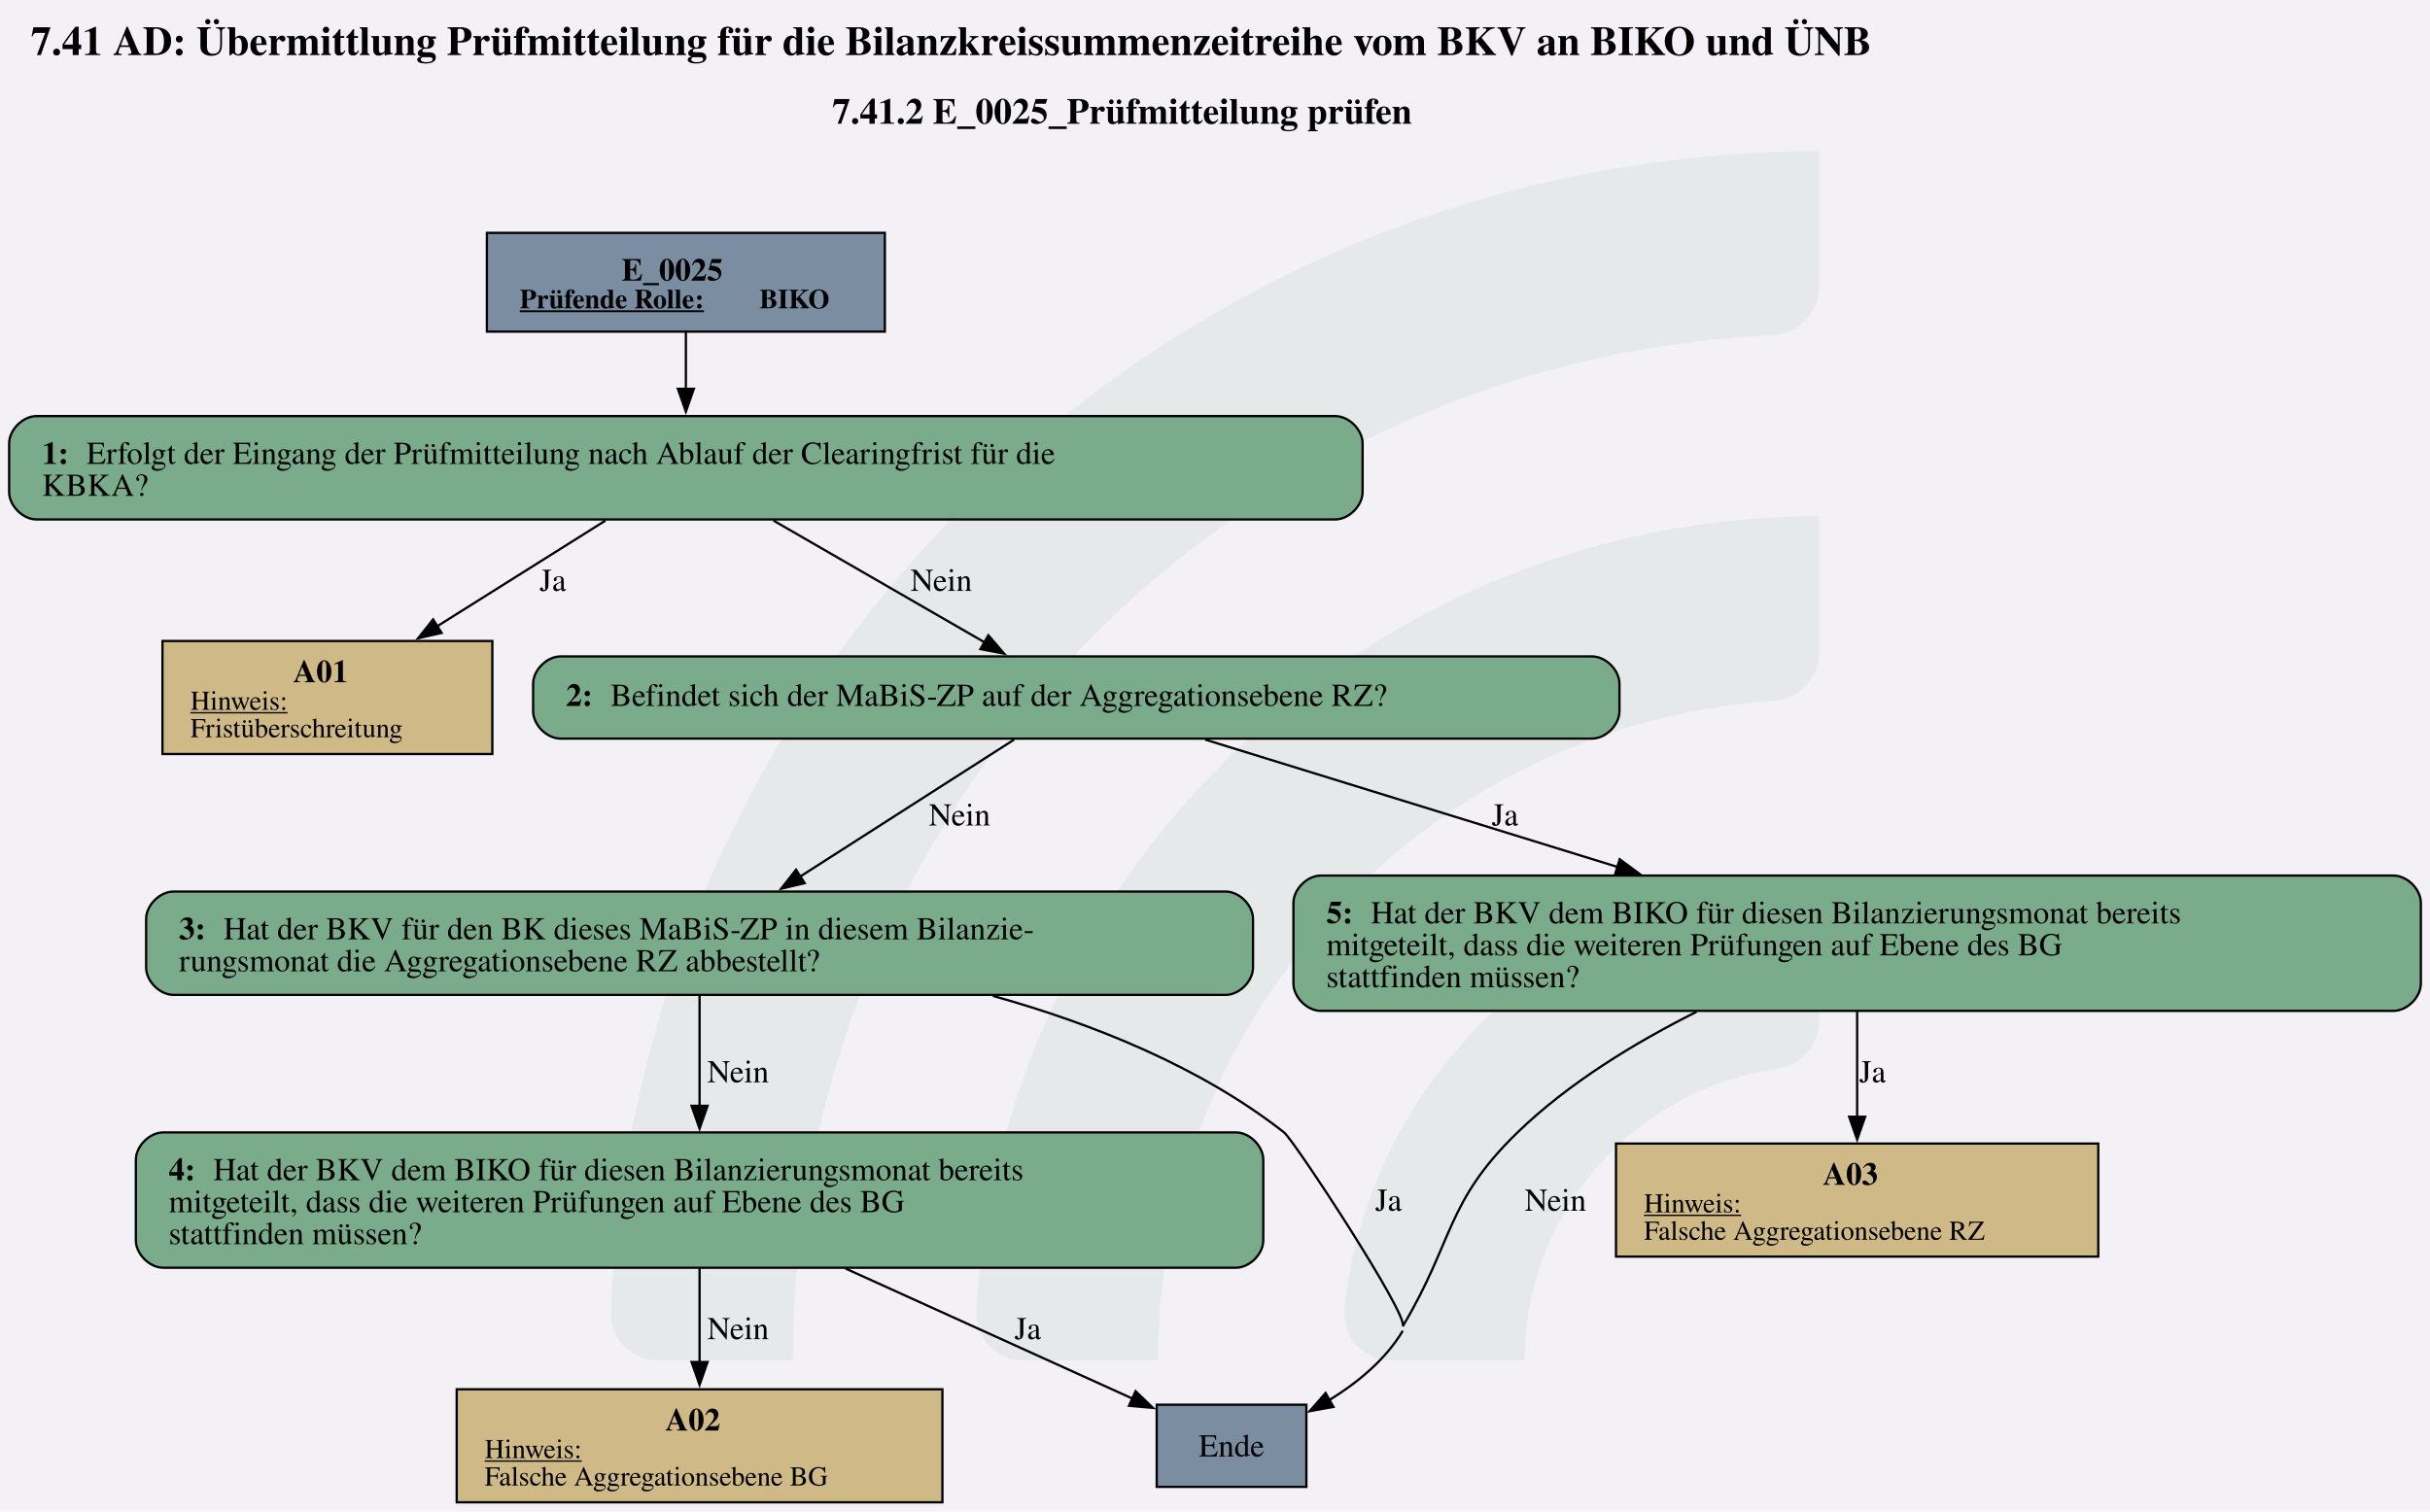
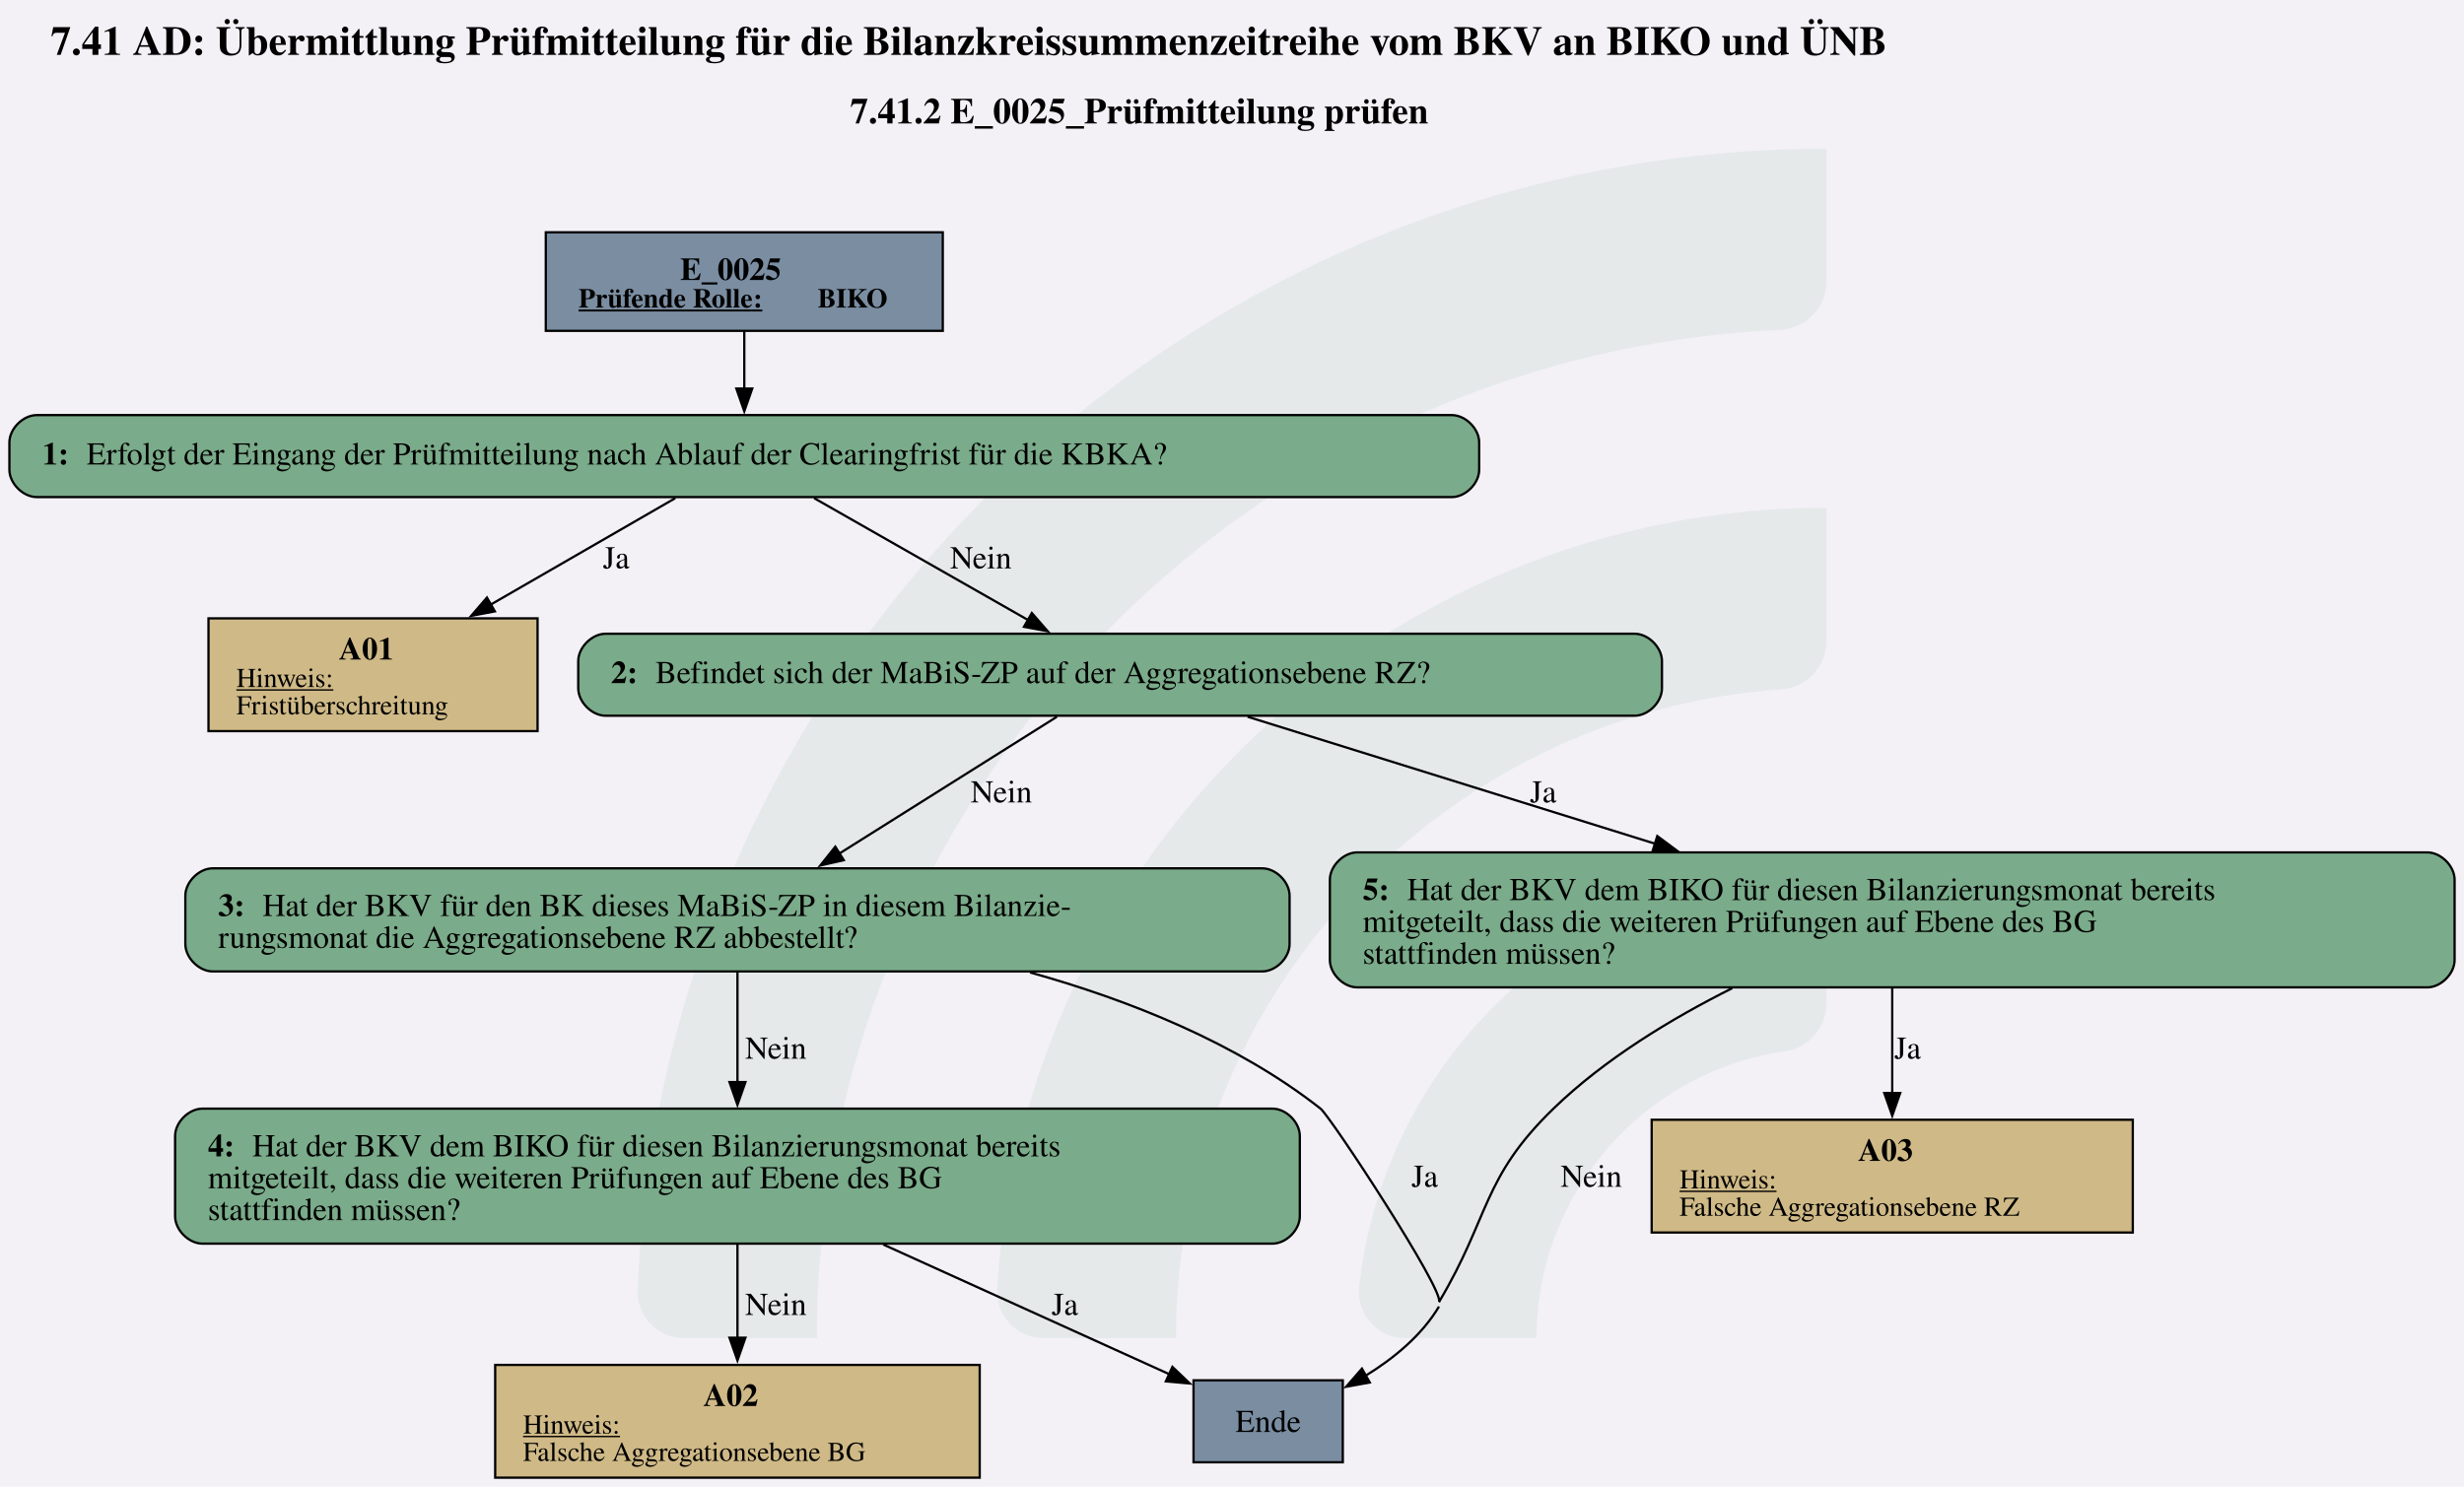
- <svg xmlns="http://www.w3.org/2000/svg" version="1.1" width="1418.667px" viewBox="0 0 1418.667 882.667" height="882.667px">
+ <svg xmlns="http://www.w3.org/2000/svg" version="1.1" width="1442.667px" viewBox="0 0 1442.667 870.667" height="870.667px">
  <g>
-     <svg version="1.1" width="1418.667px" viewBox="0 0 1418.667 882.667" height="882.667px">
-       <polygon fill="#f3f1f6" points="0,0 1418.667,0 1418.667,882.667 0,882.667" />
+     <svg version="1.1" width="1442.667px" viewBox="0 0 1442.667 870.667" height="870.667px">
+       <polygon fill="#f3f1f6" points="0,0 1442.667,0 1442.667,870.667 0,870.667" />
      <g>
-         <g transform="translate(356.5286, 88.26667) scale(1 1) translate(0, 0) scale(3.991962 3.991962) ">
+         <g transform="translate(373.325, 87.06667) scale(1 1) translate(0, 0) scale(3.937691 3.937691) ">
          <defs id="defs2">
            <clipPath clipPathUnits="userSpaceOnUse" id="clipPath23">
              <path d="M 0,568.156 H 579.236 V 0 H 0 Z" id="path21" />
            </clipPath>
          </defs>
          <g id="layer1" transform="translate(-16.54194,-55.30527)">
            <g id="g19" clip-path="url(#clipPath23)" transform="matrix(0.3527778,0,0,-0.3527778,0.01017023,243.7368)" style="opacity:0.2">
              <g id="g25" transform="translate(122.444,32.7195)">
                <path d="m 0,0 h -56.104 c -11,0 -19.898,9.123 -19.463,20.115 10.594,267.191 231.277,481.302 501.029,481.302 v -56.02 c 0,-10.98 -8.688,-19.892 -19.658,-20.393 C 180.29,414.697 0,228.005 0,0" style="fill:#6ead83;fill-opacity:0.5;fill-rule:nonzero;stroke:none" id="path27" />
              </g>
              <g id="g29" transform="translate(273.7828,32.7195)">
                <path d="m 0,0 h -55.926 c -11.228,0 -20.091,9.482 -19.435,20.69 10.744,183.439 163.389,329.388 349.485,329.388 v -56.263 c 0,-10.709 -8.273,-19.617 -18.957,-20.35 C 112.819,263.696 0,144.774 0,0" style="fill:#6ead83;fill-opacity:0.5;fill-rule:nonzero;stroke:none" id="path31" />
              </g>
              <g id="g33" transform="translate(425.7667,32.7195)">
                <path d="m 0,0 h -55.445 c -11.653,0 -20.604,10.17 -19.334,21.753 10.866,99.032 95.031,176.341 196.919,176.341 v -57.011 c 0,-10.046 -7.283,-18.755 -17.229,-20.165 C 45.688,112.522 0,61.497 0,0" style="fill:#6ead83;fill-opacity:0.5;fill-rule:nonzero;stroke:none" id="path35" />
              </g>
            </g>
          </g>
        </g>
-         <svg width="1064pt" height="662pt" viewBox="0.00 0.00 1064.30 662.16">
-           <g id="graph0" class="graph" transform="scale(1 1) rotate(0) translate(4 658.16)">
-             <text text-anchor="start" x="9.53" y="-634.06" font-family="Times,serif" font-weight="bold" font-size="18.00">7.41 AD: Übermittlung Prüfmitteilung für die Bilanzkreissummenzeitreihe vom BKV an BIKO und ÜNB</text>
-             <text text-anchor="start" x="360.53" y="-603.96" font-family="Times,serif" font-weight="bold" font-size="16.00">7.41.2 E_0025_Prüfmitteilung prüfen</text>
+         <svg width="1082pt" height="653pt" viewBox="0.00 0.00 1081.55 652.88">
+           <g id="graph0" class="graph" transform="scale(1 1) rotate(0) translate(4 648.88)">
+             <text text-anchor="start" x="18.15" y="-624.78" font-family="Times,serif" font-weight="bold" font-size="18.00">7.41 AD: Übermittlung Prüfmitteilung für die Bilanzkreissummenzeitreihe vom BKV an BIKO und ÜNB</text>
+             <text text-anchor="start" x="369.15" y="-594.68" font-family="Times,serif" font-weight="bold" font-size="16.00">7.41.2 E_0025_Prüfmitteilung prüfen</text>
            <g id="node1" class="node">
-               <polygon fill="#7a8da1" stroke="black" points="383.55,-556.16 209.25,-556.16 209.25,-512.88 383.55,-512.88 383.55,-556.16" />
-               <text text-anchor="start" x="268.27" y="-535.22" font-family="Times,serif" font-weight="bold" font-size="14.00">E_0025</text>
-               <text text-anchor="start" x="223.65" y="-523.12" font-family="Times,serif" font-weight="bold" text-decoration="underline" font-size="12.00">Prüfende Rolle:</text>
-               <text text-anchor="start" x="328.65" y="-523.12" font-family="Times,serif" font-weight="bold" font-size="12.00"> BIKO</text>
+               <polygon fill="#7a8da1" stroke="black" points="409.8,-546.88 235.5,-546.88 235.5,-503.6 409.8,-503.6 409.8,-546.88" />
+               <text text-anchor="start" x="294.52" y="-525.94" font-family="Times,serif" font-weight="bold" font-size="14.00">E_0025</text>
+               <text text-anchor="start" x="249.9" y="-513.84" font-family="Times,serif" font-weight="bold" text-decoration="underline" font-size="12.00">Prüfende Rolle:</text>
+               <text text-anchor="start" x="354.9" y="-513.84" font-family="Times,serif" font-weight="bold" font-size="12.00"> BIKO</text>
            </g>
            <g id="node2" class="node">
-               <path fill="#7aab8a" stroke="black" d="M580.8,-475.88C580.8,-475.88 12,-475.88 12,-475.88 6,-475.88 0,-469.88 0,-463.88 0,-463.88 0,-442.6 0,-442.6 0,-436.6 6,-430.6 12,-430.6 12,-430.6 580.8,-430.6 580.8,-430.6 586.8,-430.6 592.8,-436.6 592.8,-442.6 592.8,-442.6 592.8,-463.88 592.8,-463.88 592.8,-469.88 586.8,-475.88 580.8,-475.88" />
-               <text text-anchor="start" x="14.4" y="-454.94" font-family="Times,serif" font-weight="bold" font-size="14.00">1: </text>
-               <text text-anchor="start" x="33.9" y="-454.94" font-family="Times,serif" font-size="14.00">Erfolgt der Eingang der Prüfmitteilung nach Ablauf der Clearingfrist für die</text>
-               <text text-anchor="start" x="14.4" y="-440.94" font-family="Times,serif" font-size="14.00">KBKA?</text>
+               <path fill="#7aab8a" stroke="black" d="M633.3,-466.6C633.3,-466.6 12,-466.6 12,-466.6 6,-466.6 0,-460.6 0,-454.6 0,-454.6 0,-442.6 0,-442.6 0,-436.6 6,-430.6 12,-430.6 12,-430.6 633.3,-430.6 633.3,-430.6 639.3,-430.6 645.3,-436.6 645.3,-442.6 645.3,-442.6 645.3,-454.6 645.3,-454.6 645.3,-460.6 639.3,-466.6 633.3,-466.6" />
+               <text text-anchor="start" x="14.4" y="-444.92" font-family="Times,serif" font-weight="bold" font-size="14.00">1: </text>
+               <text text-anchor="start" x="33.9" y="-444.92" font-family="Times,serif" font-size="14.00">Erfolgt der Eingang der Prüfmitteilung nach Ablauf der Clearingfrist für die KBKA?</text>
            </g>
            <g id="edge1" class="edge">
-               <path fill="none" stroke="black" d="M296.4,-512.69C296.4,-504.99 296.4,-496.07 296.4,-487.54" />
-               <polygon fill="black" stroke="black" points="299.9,-487.83 296.4,-477.83 292.9,-487.83 299.9,-487.83" />
+               <path fill="none" stroke="black" d="M322.65,-503.45C322.65,-495.59 322.65,-486.51 322.65,-478.07" />
+               <polygon fill="black" stroke="black" points="326.15,-478.27 322.65,-468.27 319.15,-478.27 326.15,-478.27" />
            </g>
            <g id="node3" class="node">
-               <polygon fill="#cfb986" stroke="black" points="211.64,-377.35 67.16,-377.35 67.16,-327.83 211.64,-327.83 211.64,-377.35" />
-               <text text-anchor="start" x="124.4" y="-359.29" font-family="Times,serif" font-weight="bold" font-size="14.00">A01</text>
-               <text text-anchor="start" x="79.4" y="-347.19" font-family="Times,serif" text-decoration="underline" font-size="12.00">Hinweis:</text>
-               <text text-anchor="start" x="79.4" y="-335.19" font-family="Times,serif" font-size="12.00">Fristüberschreitung</text>
+               <polygon fill="#cfb986" stroke="black" points="231.89,-377.35 87.41,-377.35 87.41,-327.83 231.89,-327.83 231.89,-377.35" />
+               <text text-anchor="start" x="144.65" y="-359.29" font-family="Times,serif" font-weight="bold" font-size="14.00">A01</text>
+               <text text-anchor="start" x="99.65" y="-347.19" font-family="Times,serif" text-decoration="underline" font-size="12.00">Hinweis:</text>
+               <text text-anchor="start" x="99.65" y="-335.19" font-family="Times,serif" font-size="12.00">Fristüberschreitung</text>
            </g>
            <g id="edge2" class="edge">
-               <path fill="none" stroke="black" d="M261.17,-430.1C239.39,-416.42 211.16,-398.68 187.37,-383.73" />
-               <polygon fill="black" stroke="black" points="189.43,-380.89 179.1,-378.53 185.7,-386.82 189.43,-380.89" />
-               <text text-anchor="middle" x="238.15" y="-399.3" font-family="Times,serif" font-size="14.00">Ja</text>
+               <path fill="none" stroke="black" d="M292.37,-430.14C269.68,-417.05 238.07,-398.82 211.39,-383.43" />
+               <polygon fill="black" stroke="black" points="213.16,-380.41 202.75,-378.45 209.66,-386.48 213.16,-380.41" />
+               <text text-anchor="middle" x="266.4" y="-399.3" font-family="Times,serif" font-size="14.00">Ja</text>
            </g>
            <g id="node4" class="node">
-               <path fill="#7aab8a" stroke="black" d="M693.3,-370.59C693.3,-370.59 241.5,-370.59 241.5,-370.59 235.5,-370.59 229.5,-364.59 229.5,-358.59 229.5,-358.59 229.5,-346.59 229.5,-346.59 229.5,-340.59 235.5,-334.59 241.5,-334.59 241.5,-334.59 693.3,-334.59 693.3,-334.59 699.3,-334.59 705.3,-340.59 705.3,-346.59 705.3,-346.59 705.3,-358.59 705.3,-358.59 705.3,-364.59 699.3,-370.59 693.3,-370.59" />
-               <text text-anchor="start" x="243.9" y="-348.91" font-family="Times,serif" font-weight="bold" font-size="14.00">2: </text>
-               <text text-anchor="start" x="263.4" y="-348.91" font-family="Times,serif" font-size="14.00">Befindet sich der MaBiS-ZP auf der Aggregationsebene RZ?</text>
+               <path fill="#7aab8a" stroke="black" d="M713.55,-370.59C713.55,-370.59 261.75,-370.59 261.75,-370.59 255.75,-370.59 249.75,-364.59 249.75,-358.59 249.75,-358.59 249.75,-346.59 249.75,-346.59 249.75,-340.59 255.75,-334.59 261.75,-334.59 261.75,-334.59 713.55,-334.59 713.55,-334.59 719.55,-334.59 725.55,-340.59 725.55,-346.59 725.55,-346.59 725.55,-358.59 725.55,-358.59 725.55,-364.59 719.55,-370.59 713.55,-370.59" />
+               <text text-anchor="start" x="264.15" y="-348.91" font-family="Times,serif" font-weight="bold" font-size="14.00">2: </text>
+               <text text-anchor="start" x="283.65" y="-348.91" font-family="Times,serif" font-size="14.00">Befindet sich der MaBiS-ZP auf der Aggregationsebene RZ?</text>
            </g>
            <g id="edge3" class="edge">
-               <path fill="none" stroke="black" d="M334.78,-430.1C362.31,-414.21 399.34,-392.86 427.27,-376.74" />
-               <polygon fill="black" stroke="black" points="428.89,-379.85 435.8,-371.82 425.39,-373.79 428.89,-379.85" />
-               <text text-anchor="middle" x="408.27" y="-399.3" font-family="Times,serif" font-size="14.00">Nein</text>
+               <path fill="none" stroke="black" d="M353.3,-430.14C379.81,-415.03 418.33,-393.08 447.34,-376.56" />
+               <polygon fill="black" stroke="black" points="448.89,-379.7 455.85,-371.71 445.43,-373.62 448.89,-379.7" />
+               <text text-anchor="middle" x="426.52" y="-399.3" font-family="Times,serif" font-size="14.00">Nein</text>
            </g>
            <g id="node5" class="node">
-               <path fill="#7aab8a" stroke="black" d="M532.8,-267.58C532.8,-267.58 72,-267.58 72,-267.58 66,-267.58 60,-261.58 60,-255.58 60,-255.58 60,-234.3 60,-234.3 60,-228.3 66,-222.3 72,-222.3 72,-222.3 532.8,-222.3 532.8,-222.3 538.8,-222.3 544.8,-228.3 544.8,-234.3 544.8,-234.3 544.8,-255.58 544.8,-255.58 544.8,-261.58 538.8,-267.58 532.8,-267.58" />
-               <text text-anchor="start" x="74.4" y="-246.64" font-family="Times,serif" font-weight="bold" font-size="14.00">3: </text>
-               <text text-anchor="start" x="93.9" y="-246.64" font-family="Times,serif" font-size="14.00">Hat der BKV für den BK dieses MaBiS-ZP in diesem Bilanzie-</text>
-               <text text-anchor="start" x="74.4" y="-232.64" font-family="Times,serif" font-size="14.00">rungsmonat die Aggregationsebene RZ abbestellt?</text>
+               <path fill="#7aab8a" stroke="black" d="M550.05,-267.58C550.05,-267.58 89.25,-267.58 89.25,-267.58 83.25,-267.58 77.25,-261.58 77.25,-255.58 77.25,-255.58 77.25,-234.3 77.25,-234.3 77.25,-228.3 83.25,-222.3 89.25,-222.3 89.25,-222.3 550.05,-222.3 550.05,-222.3 556.05,-222.3 562.05,-228.3 562.05,-234.3 562.05,-234.3 562.05,-255.58 562.05,-255.58 562.05,-261.58 556.05,-267.58 550.05,-267.58" />
+               <text text-anchor="start" x="91.65" y="-246.64" font-family="Times,serif" font-weight="bold" font-size="14.00">3: </text>
+               <text text-anchor="start" x="111.15" y="-246.64" font-family="Times,serif" font-size="14.00">Hat der BKV für den BK dieses MaBiS-ZP in diesem Bilanzie-</text>
+               <text text-anchor="start" x="91.65" y="-232.64" font-family="Times,serif" font-size="14.00">rungsmonat die Aggregationsebene RZ abbestellt?</text>
            </g>
            <g id="edge4" class="edge">
-               <path fill="none" stroke="black" d="M440.15,-334.14C414.63,-317.8 376.05,-293.1 346.21,-273.99" />
-               <polygon fill="black" stroke="black" points="348.44,-271.26 338.13,-268.82 344.66,-277.16 348.44,-271.26" />
-               <text text-anchor="middle" x="416.27" y="-296.53" font-family="Times,serif" font-size="14.00">Nein</text>
+               <path fill="none" stroke="black" d="M459.91,-334.14C433.92,-317.8 394.64,-293.1 364.26,-273.99" />
+               <polygon fill="black" stroke="black" points="366.34,-271.17 356.01,-268.81 362.61,-277.09 366.34,-271.17" />
+               <text text-anchor="middle" x="435.52" y="-296.53" font-family="Times,serif" font-size="14.00">Nein</text>
            </g>
            <g id="node9" class="node">
-               <path fill="#7aab8a" stroke="black" d="M1044.3,-274.58C1044.3,-274.58 574.5,-274.58 574.5,-274.58 568.5,-274.58 562.5,-268.58 562.5,-262.58 562.5,-262.58 562.5,-227.3 562.5,-227.3 562.5,-221.3 568.5,-215.3 574.5,-215.3 574.5,-215.3 1044.3,-215.3 1044.3,-215.3 1050.3,-215.3 1056.3,-221.3 1056.3,-227.3 1056.3,-227.3 1056.3,-262.58 1056.3,-262.58 1056.3,-268.58 1050.3,-274.58 1044.3,-274.58" />
-               <text text-anchor="start" x="576.9" y="-253.64" font-family="Times,serif" font-weight="bold" font-size="14.00">5: </text>
-               <text text-anchor="start" x="596.4" y="-253.64" font-family="Times,serif" font-size="14.00">Hat der BKV dem BIKO für diesen Bilanzierungsmonat bereits</text>
-               <text text-anchor="start" x="576.9" y="-239.64" font-family="Times,serif" font-size="14.00">mitgeteilt, dass die weiteren Prüfungen auf Ebene des BG</text>
-               <text text-anchor="start" x="576.9" y="-225.64" font-family="Times,serif" font-size="14.00">stattfinden müssen?</text>
+               <path fill="#7aab8a" stroke="black" d="M1061.55,-274.58C1061.55,-274.58 591.75,-274.58 591.75,-274.58 585.75,-274.58 579.75,-268.58 579.75,-262.58 579.75,-262.58 579.75,-227.3 579.75,-227.3 579.75,-221.3 585.75,-215.3 591.75,-215.3 591.75,-215.3 1061.55,-215.3 1061.55,-215.3 1067.55,-215.3 1073.55,-221.3 1073.55,-227.3 1073.55,-227.3 1073.55,-262.58 1073.55,-262.58 1073.55,-268.58 1067.55,-274.58 1061.55,-274.58" />
+               <text text-anchor="start" x="594.15" y="-253.64" font-family="Times,serif" font-weight="bold" font-size="14.00">5: </text>
+               <text text-anchor="start" x="613.65" y="-253.64" font-family="Times,serif" font-size="14.00">Hat der BKV dem BIKO für diesen Bilanzierungsmonat bereits</text>
+               <text text-anchor="start" x="594.15" y="-239.64" font-family="Times,serif" font-size="14.00">mitgeteilt, dass die weiteren Prüfungen auf Ebene des BG</text>
+               <text text-anchor="start" x="594.15" y="-225.64" font-family="Times,serif" font-size="14.00">stattfinden müssen?</text>
            </g>
            <g id="edge5" class="edge">
-               <path fill="none" stroke="black" d="M523.87,-334.14C572.81,-319.03 644.91,-296.75 704.41,-278.37" />
-               <polygon fill="black" stroke="black" points="705.4,-281.73 713.92,-275.44 703.33,-275.04 705.4,-281.73" />
-               <text text-anchor="middle" x="655.15" y="-296.53" font-family="Times,serif" font-size="14.00">Ja</text>
+               <path fill="none" stroke="black" d="M543.63,-334.14C592.14,-319.03 663.6,-296.75 722.58,-278.37" />
+               <polygon fill="black" stroke="black" points="723.49,-281.76 732,-275.44 721.41,-275.07 723.49,-281.76" />
+               <text text-anchor="middle" x="673.4" y="-296.53" font-family="Times,serif" font-size="14.00">Ja</text>
            </g>
            <g id="node6" class="node">
-               <polygon fill="#7a8da1" stroke="black" points="568.17,-42.76 502.62,-42.76 502.62,-6.76 568.17,-6.76 568.17,-42.76" />
-               <text text-anchor="middle" x="535.4" y="-20.08" font-family="Times,serif" font-size="14.00">Ende</text>
+               <polygon fill="#7a8da1" stroke="black" points="585.42,-42.76 519.88,-42.76 519.88,-6.76 585.42,-6.76 585.42,-42.76" />
+               <text text-anchor="middle" x="552.65" y="-20.08" font-family="Times,serif" font-size="14.00">Ende</text>
            </g>
            <g id="edge7" class="edge">
-               <path fill="none" stroke="black" d="M430.84,-221.87C474.6,-209.66 521.69,-190.86 558.4,-162.05 562.75,-158.63 612.98,-82.04 610.4,-77.14" />
-               <path fill="none" stroke="black" d="M610.4,-75.14C602.83,-62.47 590.6,-52.41 578.2,-44.78" />
-               <polygon fill="black" stroke="black" points="580.03,-41.8 569.61,-39.91 576.58,-47.89 580.03,-41.8" />
-               <text text-anchor="middle" x="604.15" y="-127.73" font-family="Times,serif" font-size="14.00">Ja</text>
+               <path fill="none" stroke="black" d="M448.09,-221.87C491.85,-209.66 538.94,-190.86 575.65,-162.05 580,-158.63 630.23,-82.04 627.65,-77.14" />
+               <path fill="none" stroke="black" d="M627.65,-75.14C620.08,-62.47 607.85,-52.41 595.45,-44.78" />
+               <polygon fill="black" stroke="black" points="597.28,-41.8 586.86,-39.91 593.83,-47.89 597.28,-41.8" />
+               <text text-anchor="middle" x="621.4" y="-127.73" font-family="Times,serif" font-size="14.00">Ja</text>
            </g>
            <g id="node7" class="node">
-               <path fill="#7aab8a" stroke="black" d="M537.3,-162.05C537.3,-162.05 67.5,-162.05 67.5,-162.05 61.5,-162.05 55.5,-156.05 55.5,-150.05 55.5,-150.05 55.5,-114.77 55.5,-114.77 55.5,-108.77 61.5,-102.77 67.5,-102.77 67.5,-102.77 537.3,-102.77 537.3,-102.77 543.3,-102.77 549.3,-108.77 549.3,-114.77 549.3,-114.77 549.3,-150.05 549.3,-150.05 549.3,-156.05 543.3,-162.05 537.3,-162.05" />
-               <text text-anchor="start" x="69.9" y="-141.11" font-family="Times,serif" font-weight="bold" font-size="14.00">4: </text>
-               <text text-anchor="start" x="89.4" y="-141.11" font-family="Times,serif" font-size="14.00">Hat der BKV dem BIKO für diesen Bilanzierungsmonat bereits</text>
-               <text text-anchor="start" x="69.9" y="-127.11" font-family="Times,serif" font-size="14.00">mitgeteilt, dass die weiteren Prüfungen auf Ebene des BG</text>
-               <text text-anchor="start" x="69.9" y="-113.11" font-family="Times,serif" font-size="14.00">stattfinden müssen?</text>
+               <path fill="#7aab8a" stroke="black" d="M554.55,-162.05C554.55,-162.05 84.75,-162.05 84.75,-162.05 78.75,-162.05 72.75,-156.05 72.75,-150.05 72.75,-150.05 72.75,-114.77 72.75,-114.77 72.75,-108.77 78.75,-102.77 84.75,-102.77 84.75,-102.77 554.55,-102.77 554.55,-102.77 560.55,-102.77 566.55,-108.77 566.55,-114.77 566.55,-114.77 566.55,-150.05 566.55,-150.05 566.55,-156.05 560.55,-162.05 554.55,-162.05" />
+               <text text-anchor="start" x="87.15" y="-141.11" font-family="Times,serif" font-weight="bold" font-size="14.00">4: </text>
+               <text text-anchor="start" x="106.65" y="-141.11" font-family="Times,serif" font-size="14.00">Hat der BKV dem BIKO für diesen Bilanzierungsmonat bereits</text>
+               <text text-anchor="start" x="87.15" y="-127.11" font-family="Times,serif" font-size="14.00">mitgeteilt, dass die weiteren Prüfungen auf Ebene des BG</text>
+               <text text-anchor="start" x="87.15" y="-113.11" font-family="Times,serif" font-size="14.00">stattfinden müssen?</text>
            </g>
            <g id="edge6" class="edge">
-               <path fill="none" stroke="black" d="M302.4,-221.84C302.4,-208.05 302.4,-189.89 302.4,-173.62" />
-               <polygon fill="black" stroke="black" points="305.9,-173.7 302.4,-163.7 298.9,-173.7 305.9,-173.7" />
-               <text text-anchor="middle" x="319.27" y="-184" font-family="Times,serif" font-size="14.00">Nein</text>
+               <path fill="none" stroke="black" d="M319.65,-221.84C319.65,-208.05 319.65,-189.89 319.65,-173.62" />
+               <polygon fill="black" stroke="black" points="323.15,-173.7 319.65,-163.7 316.15,-173.7 323.15,-173.7" />
+               <text text-anchor="middle" x="336.52" y="-184" font-family="Times,serif" font-size="14.00">Nein</text>
            </g>
            <g id="edge9" class="edge">
-               <path fill="none" stroke="black" d="M366.38,-102.4C406.3,-84.3 456.63,-61.48 491.95,-45.46" />
-               <polygon fill="black" stroke="black" points="493.36,-48.67 501.02,-41.35 490.47,-42.29 493.36,-48.67" />
-               <text text-anchor="middle" x="446.15" y="-71.47" font-family="Times,serif" font-size="14.00">Ja</text>
+               <path fill="none" stroke="black" d="M383.63,-102.4C423.55,-84.3 473.88,-61.48 509.2,-45.46" />
+               <polygon fill="black" stroke="black" points="510.61,-48.67 518.27,-41.35 507.72,-42.29 510.61,-48.67" />
+               <text text-anchor="middle" x="463.4" y="-71.47" font-family="Times,serif" font-size="14.00">Ja</text>
            </g>
            <g id="node8" class="node">
-               <polygon fill="#cfb986" stroke="black" points="408.76,-49.52 196.03,-49.52 196.03,0 408.76,0 408.76,-49.52" />
-               <text text-anchor="start" x="287.4" y="-31.46" font-family="Times,serif" font-weight="bold" font-size="14.00">A02</text>
-               <text text-anchor="start" x="208.27" y="-19.36" font-family="Times,serif" text-decoration="underline" font-size="12.00">Hinweis:</text>
-               <text text-anchor="start" x="208.27" y="-7.36" font-family="Times,serif" font-size="12.00">Falsche Aggregationsebene BG</text>
+               <polygon fill="#cfb986" stroke="black" points="426.01,-49.52 213.28,-49.52 213.28,0 426.01,0 426.01,-49.52" />
+               <text text-anchor="start" x="304.65" y="-31.46" font-family="Times,serif" font-weight="bold" font-size="14.00">A02</text>
+               <text text-anchor="start" x="225.52" y="-19.36" font-family="Times,serif" text-decoration="underline" font-size="12.00">Hinweis:</text>
+               <text text-anchor="start" x="225.52" y="-7.36" font-family="Times,serif" font-size="12.00">Falsche Aggregationsebene BG</text>
            </g>
            <g id="edge8" class="edge">
-               <path fill="none" stroke="black" d="M302.4,-102.54C302.4,-89.78 302.4,-74.66 302.4,-61.22" />
-               <polygon fill="black" stroke="black" points="305.9,-61.46 302.4,-51.46 298.9,-61.46 305.9,-61.46" />
-               <text text-anchor="middle" x="319.27" y="-71.47" font-family="Times,serif" font-size="14.00">Nein</text>
+               <path fill="none" stroke="black" d="M319.65,-102.54C319.65,-89.78 319.65,-74.66 319.65,-61.22" />
+               <polygon fill="black" stroke="black" points="323.15,-61.46 319.65,-51.46 316.15,-61.46 323.15,-61.46" />
+               <text text-anchor="middle" x="336.52" y="-71.47" font-family="Times,serif" font-size="14.00">Nein</text>
            </g>
            <g id="edge11" class="edge">
-               <path fill="none" stroke="black" d="M739.15,-214.94C712.45,-201.58 683.09,-183.8 660.65,-162.05 629.16,-131.53 632.88,-114.8 610.4,-77.14" />
-               <text text-anchor="middle" x="677.27" y="-127.73" font-family="Times,serif" font-size="14.00">Nein</text>
+               <path fill="none" stroke="black" d="M756.4,-214.94C729.7,-201.58 700.34,-183.8 677.9,-162.05 646.41,-131.53 650.13,-114.8 627.65,-77.14" />
+               <text text-anchor="middle" x="694.52" y="-127.73" font-family="Times,serif" font-size="14.00">Nein</text>
            </g>
            <g id="node10" class="node">
-               <polygon fill="#cfb986" stroke="black" points="915.01,-157.17 703.78,-157.17 703.78,-107.65 915.01,-107.65 915.01,-157.17" />
-               <text text-anchor="start" x="794.4" y="-139.11" font-family="Times,serif" font-weight="bold" font-size="14.00">A03</text>
-               <text text-anchor="start" x="716.02" y="-127.01" font-family="Times,serif" text-decoration="underline" font-size="12.00">Hinweis:</text>
-               <text text-anchor="start" x="716.02" y="-115.01" font-family="Times,serif" font-size="12.00">Falsche Aggregationsebene RZ</text>
+               <polygon fill="#cfb986" stroke="black" points="932.26,-157.17 721.03,-157.17 721.03,-107.65 932.26,-107.65 932.26,-157.17" />
+               <text text-anchor="start" x="811.65" y="-139.11" font-family="Times,serif" font-weight="bold" font-size="14.00">A03</text>
+               <text text-anchor="start" x="733.27" y="-127.01" font-family="Times,serif" text-decoration="underline" font-size="12.00">Hinweis:</text>
+               <text text-anchor="start" x="733.27" y="-115.01" font-family="Times,serif" font-size="12.00">Falsche Aggregationsebene RZ</text>
            </g>
            <g id="edge10" class="edge">
-               <path fill="none" stroke="black" d="M809.4,-214.9C809.4,-200.77 809.4,-183.66 809.4,-168.77" />
-               <polygon fill="black" stroke="black" points="812.9,-168.92 809.4,-158.92 805.9,-168.92 812.9,-168.92" />
-               <text text-anchor="middle" x="816.15" y="-184" font-family="Times,serif" font-size="14.00">Ja</text>
+               <path fill="none" stroke="black" d="M826.65,-214.9C826.65,-200.77 826.65,-183.66 826.65,-168.77" />
+               <polygon fill="black" stroke="black" points="830.15,-168.92 826.65,-158.92 823.15,-168.92 830.15,-168.92" />
+               <text text-anchor="middle" x="833.4" y="-184" font-family="Times,serif" font-size="14.00">Ja</text>
            </g>
          </g>
        </svg>
      </g>
    </svg>
  </g>
</svg>
